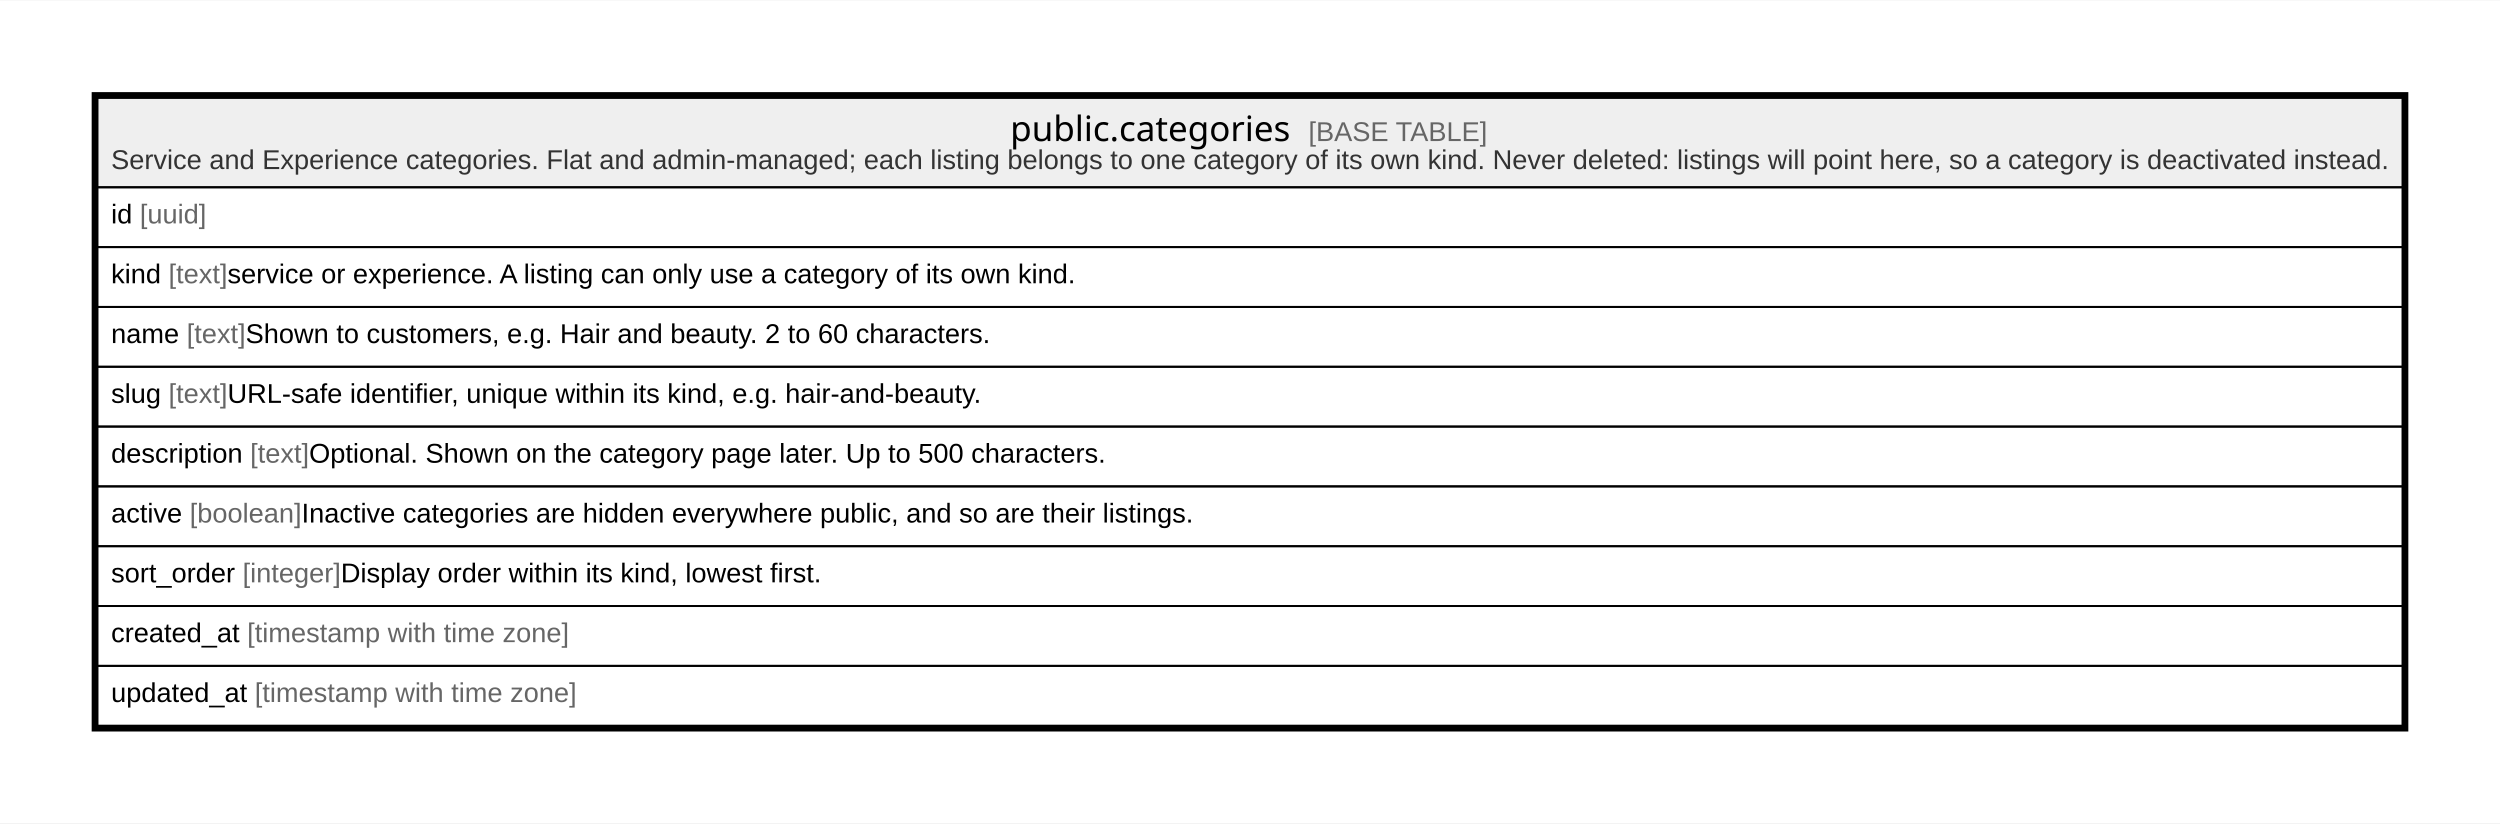
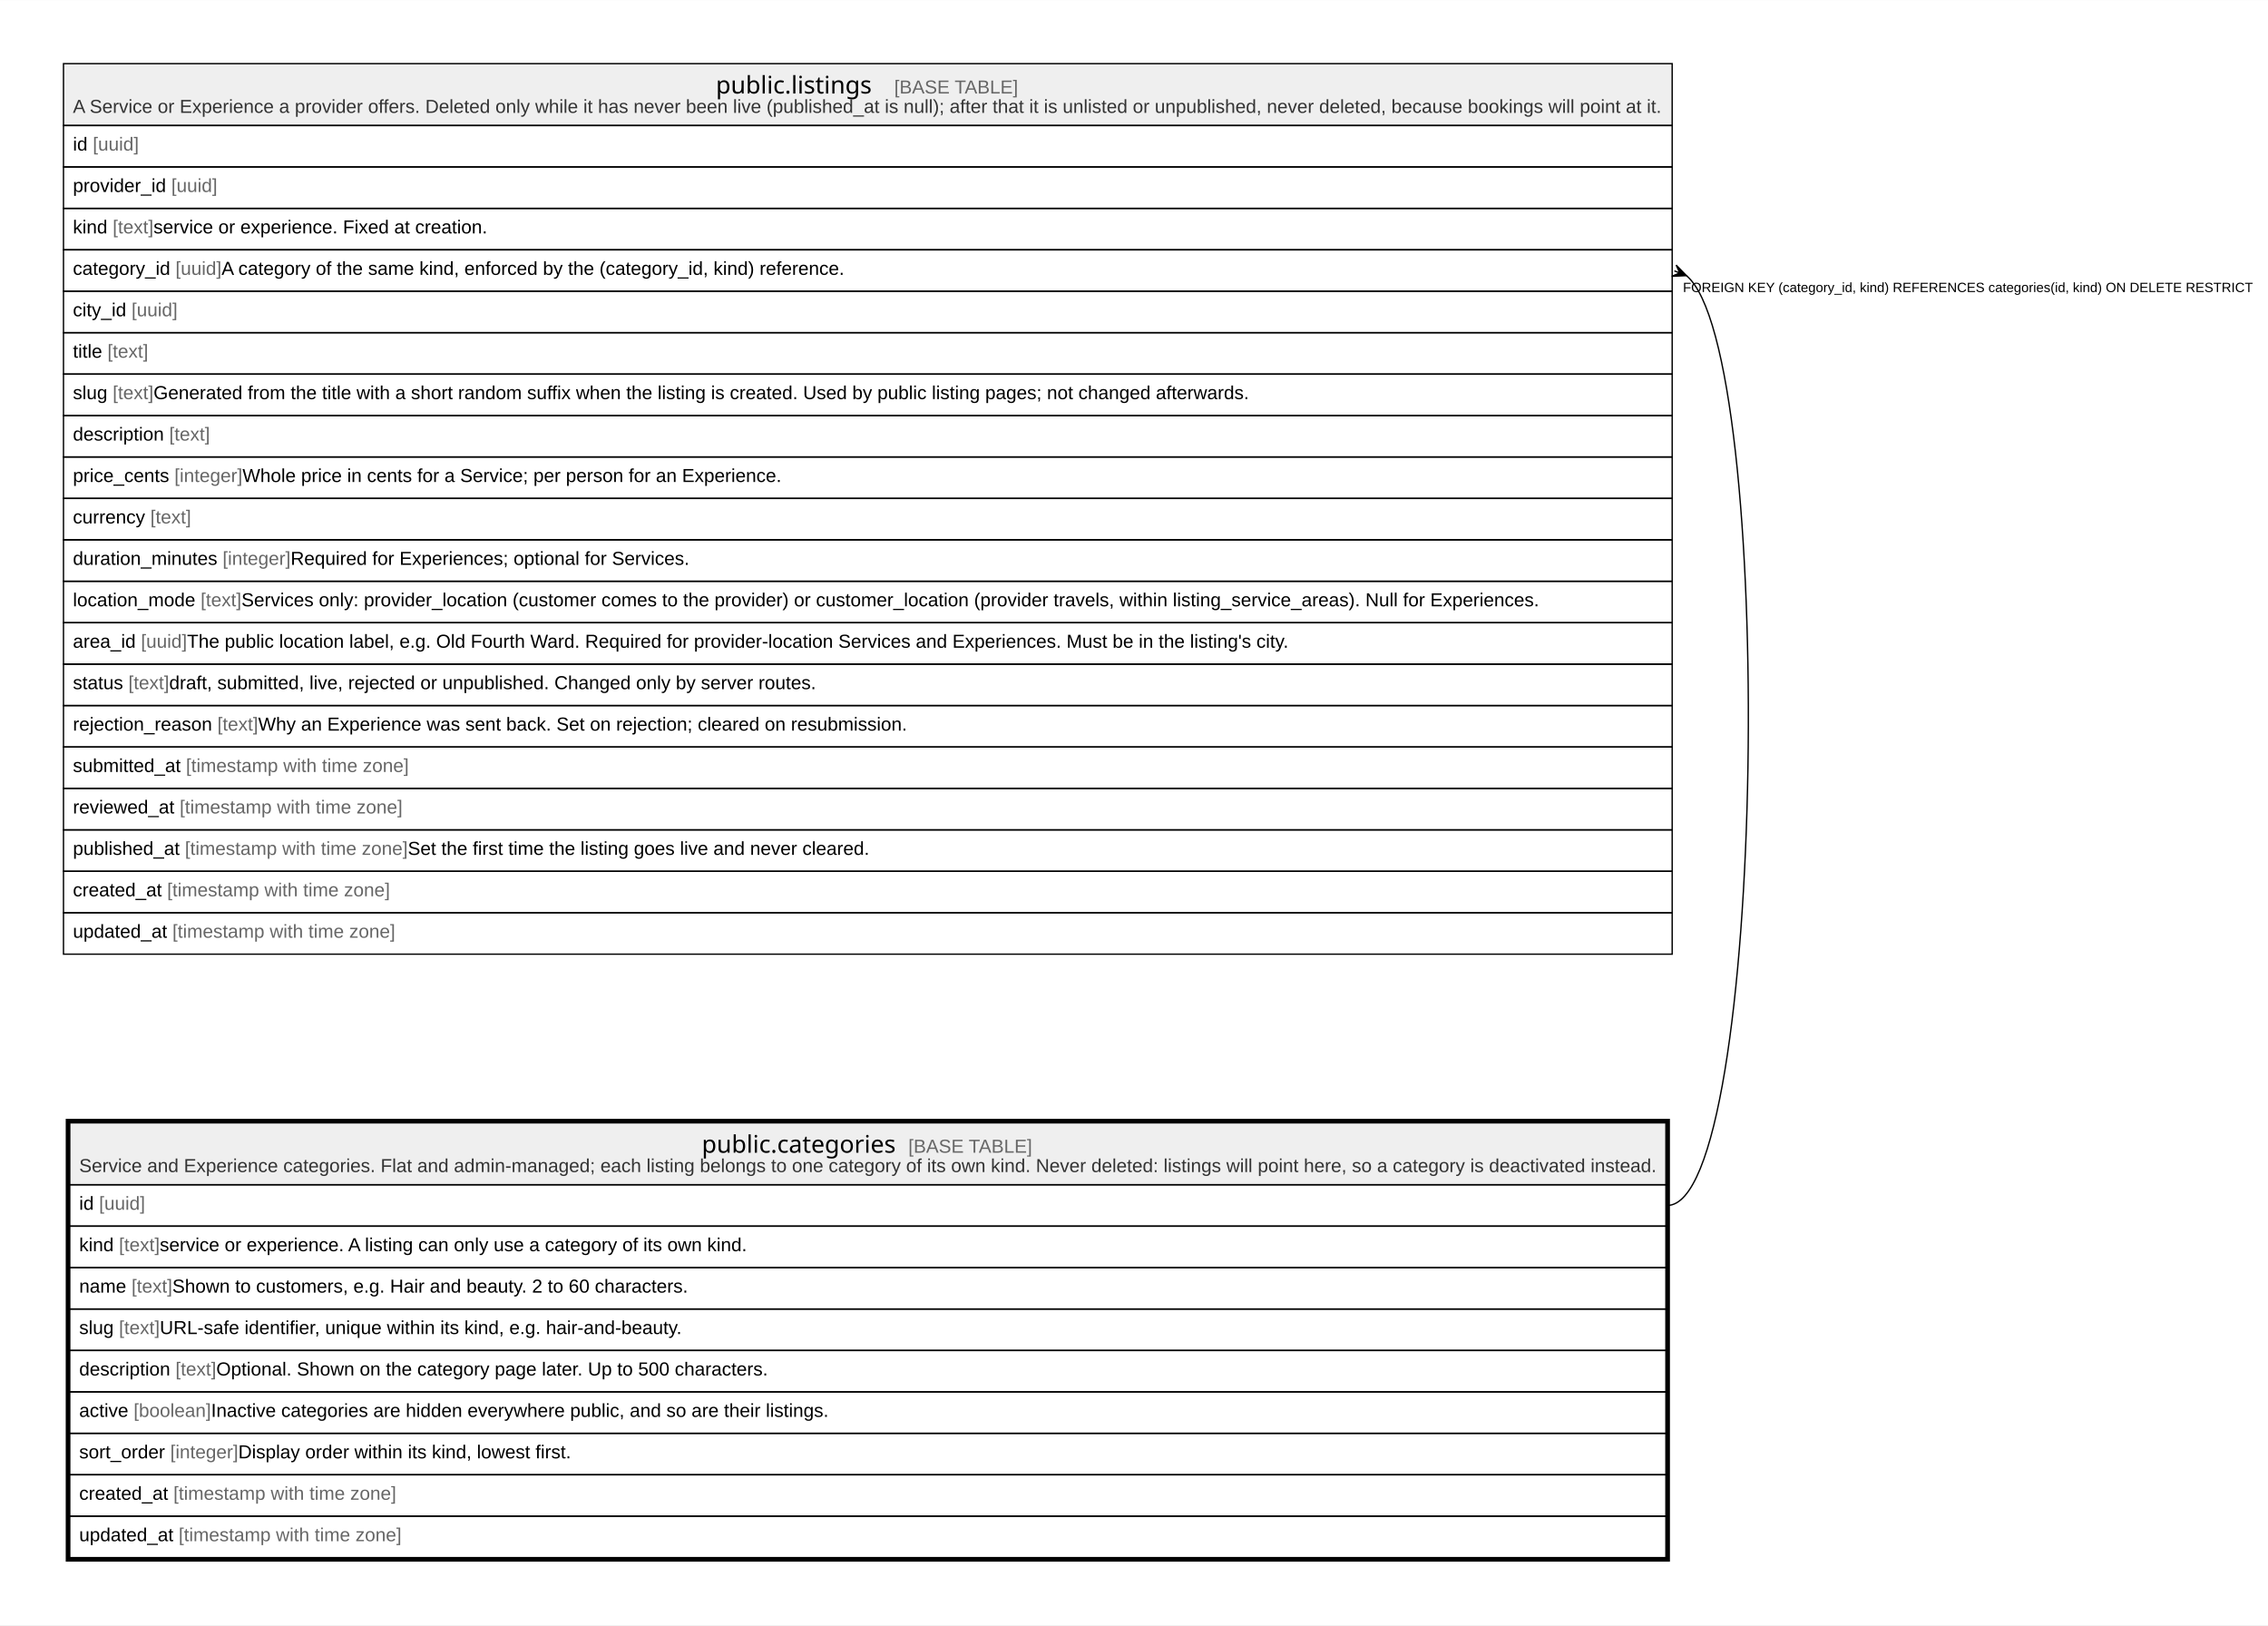
- <svg xmlns="http://www.w3.org/2000/svg" width="1287pt" height="424pt" viewBox="0.00 0.00 1287.17 423.60">
-   <g id="graph0" class="graph" transform="scale(1 1) rotate(0) translate(4 419.6)">
-     <polygon fill="white" stroke="none" points="-4,4 -4,-419.6 1283.17,-419.6 1283.17,4 -4,4" />
+ <svg xmlns="http://www.w3.org/2000/svg" width="1686pt" height="1208pt" viewBox="0.00 0.00 1686.31 1208.00">
+   <g id="graph0" class="graph" transform="scale(1 1) rotate(0) translate(4 1204)">
+     <polygon fill="white" stroke="none" points="-4,4 -4,-1204 1682.31,-1204 1682.31,4 -4,4" />
    <g id="node1" class="node">
-       <polygon fill="#efefef" stroke="none" points="46.2,-323.4 46.2,-369.4 1232.97,-369.4 1232.97,-323.4 46.2,-323.4" />
-       <polygon fill="none" stroke="black" points="46.2,-323.4 46.2,-369.4 1232.97,-369.4 1232.97,-323.4 46.2,-323.4" />
-       <text text-anchor="start" x="516.12" y="-347.2" font-family="Arial Bold" font-size="18.00">public.categories</text>
-       <text text-anchor="start" x="638.57" y="-347.2" font-family="Arial" font-size="14.00">    </text>
-       <text text-anchor="start" x="669.68" y="-347.2" font-family="Arial" font-size="14.00" fill="#666666">[BASE TABLE]</text>
-       <text text-anchor="start" x="53.2" y="-332.8" font-family="Arial" font-size="14.00" fill="#333333">Service and Experience categories. Flat and admin-managed; each listing belongs to one category of its own kind. Never deleted: listings will point here, so a category is deactivated instead.</text>
-       <polygon fill="none" stroke="black" points="46.2,-292.6 46.2,-323.4 1232.97,-323.4 1232.97,-292.6 46.2,-292.6" />
-       <text text-anchor="start" x="53.2" y="-304.8" font-family="Arial" font-size="14.00">id </text>
-       <text text-anchor="start" x="67.99" y="-304.8" font-family="Arial" font-size="14.00" fill="#666666">[uuid]</text>
-       <polygon fill="none" stroke="black" points="46.2,-261.8 46.2,-292.6 1232.97,-292.6 1232.97,-261.8 46.2,-261.8" />
-       <text text-anchor="start" x="53.2" y="-274" font-family="Arial" font-size="14.00">kind </text>
-       <text text-anchor="start" x="82.77" y="-274" font-family="Arial" font-size="14.00" fill="#666666">[text]</text>
-       <text text-anchor="start" x="113.12" y="-274" font-family="Arial" font-size="14.00"> service or experience. A listing can only use a category of its own kind.</text>
-       <polygon fill="none" stroke="black" points="46.2,-231 46.2,-261.8 1232.97,-261.8 1232.97,-231 46.2,-231" />
-       <text text-anchor="start" x="53.2" y="-243.2" font-family="Arial" font-size="14.00">name </text>
-       <text text-anchor="start" x="92.11" y="-243.2" font-family="Arial" font-size="14.00" fill="#666666">[text]</text>
-       <text text-anchor="start" x="122.45" y="-243.2" font-family="Arial" font-size="14.00"> Shown to customers, e.g. Hair and beauty. 2 to 60 characters.</text>
-       <polygon fill="none" stroke="black" points="46.2,-200.2 46.2,-231 1232.97,-231 1232.97,-200.2 46.2,-200.2" />
-       <text text-anchor="start" x="53.2" y="-212.4" font-family="Arial" font-size="14.00">slug </text>
-       <text text-anchor="start" x="82.77" y="-212.4" font-family="Arial" font-size="14.00" fill="#666666">[text]</text>
-       <text text-anchor="start" x="113.12" y="-212.4" font-family="Arial" font-size="14.00"> URL-safe identifier, unique within its kind, e.g. hair-and-beauty.</text>
-       <polygon fill="none" stroke="black" points="46.2,-169.4 46.2,-200.2 1232.97,-200.2 1232.97,-169.4 46.2,-169.4" />
-       <text text-anchor="start" x="53.2" y="-181.6" font-family="Arial" font-size="14.00">description </text>
-       <text text-anchor="start" x="124.79" y="-181.6" font-family="Arial" font-size="14.00" fill="#666666">[text]</text>
-       <text text-anchor="start" x="155.14" y="-181.6" font-family="Arial" font-size="14.00"> Optional. Shown on the category page later. Up to 500 characters.</text>
-       <polygon fill="none" stroke="black" points="46.2,-138.6 46.2,-169.4 1232.97,-169.4 1232.97,-138.6 46.2,-138.6" />
-       <text text-anchor="start" x="53.2" y="-150.8" font-family="Arial" font-size="14.00">active </text>
-       <text text-anchor="start" x="93.66" y="-150.8" font-family="Arial" font-size="14.00" fill="#666666">[boolean]</text>
-       <text text-anchor="start" x="151.27" y="-150.8" font-family="Arial" font-size="14.00"> Inactive categories are hidden everywhere public, and so are their listings.</text>
-       <polygon fill="none" stroke="black" points="46.2,-107.8 46.2,-138.6 1232.97,-138.6 1232.97,-107.8 46.2,-107.8" />
-       <text text-anchor="start" x="53.2" y="-120" font-family="Arial" font-size="14.00">sort_order </text>
-       <text text-anchor="start" x="120.9" y="-120" font-family="Arial" font-size="14.00" fill="#666666">[integer]</text>
-       <text text-anchor="start" x="171.48" y="-120" font-family="Arial" font-size="14.00"> Display order within its kind, lowest first.</text>
-       <polygon fill="none" stroke="black" points="46.2,-77 46.2,-107.8 1232.97,-107.8 1232.97,-77 46.2,-77" />
-       <text text-anchor="start" x="53.2" y="-89.2" font-family="Arial" font-size="14.00">created_at </text>
-       <text text-anchor="start" x="123.25" y="-89.2" font-family="Arial" font-size="14.00" fill="#666666">[timestamp with time zone]</text>
-       <polygon fill="none" stroke="black" points="46.2,-46.2 46.2,-77 1232.97,-77 1232.97,-46.2 46.2,-46.2" />
-       <text text-anchor="start" x="53.2" y="-58.4" font-family="Arial" font-size="14.00">updated_at </text>
-       <text text-anchor="start" x="127.16" y="-58.4" font-family="Arial" font-size="14.00" fill="#666666">[timestamp with time zone]</text>
-       <polygon fill="none" stroke="black" stroke-width="3" points="44.7,-44.7 44.7,-370.9 1234.47,-370.9 1234.47,-44.7 44.7,-44.7" />
+       <polygon fill="#efefef" stroke="none" points="47.87,-323.4 47.87,-369.4 1234.64,-369.4 1234.64,-323.4 47.87,-323.4" />
+       <polygon fill="none" stroke="black" points="47.87,-323.4 47.87,-369.4 1234.64,-369.4 1234.64,-323.4 47.87,-323.4" />
+       <text text-anchor="start" x="517.78" y="-347.2" font-family="Arial Bold" font-size="18.00">public.categories</text>
+       <text text-anchor="start" x="640.23" y="-347.2" font-family="Arial" font-size="14.00">    </text>
+       <text text-anchor="start" x="671.35" y="-347.2" font-family="Arial" font-size="14.00" fill="#666666">[BASE TABLE]</text>
+       <text text-anchor="start" x="54.87" y="-332.8" font-family="Arial" font-size="14.00" fill="#333333">Service and Experience categories. Flat and admin-managed; each listing belongs to one category of its own kind. Never deleted: listings will point here, so a category is deactivated instead.</text>
+       <polygon fill="none" stroke="black" points="47.87,-292.6 47.87,-323.4 1234.64,-323.4 1234.64,-292.6 47.87,-292.6" />
+       <text text-anchor="start" x="54.87" y="-304.8" font-family="Arial" font-size="14.00">id </text>
+       <text text-anchor="start" x="69.65" y="-304.8" font-family="Arial" font-size="14.00" fill="#666666">[uuid]</text>
+       <polygon fill="none" stroke="black" points="47.87,-261.8 47.87,-292.6 1234.64,-292.6 1234.64,-261.8 47.87,-261.8" />
+       <text text-anchor="start" x="54.87" y="-274" font-family="Arial" font-size="14.00">kind </text>
+       <text text-anchor="start" x="84.44" y="-274" font-family="Arial" font-size="14.00" fill="#666666">[text]</text>
+       <text text-anchor="start" x="114.78" y="-274" font-family="Arial" font-size="14.00"> service or experience. A listing can only use a category of its own kind.</text>
+       <polygon fill="none" stroke="black" points="47.87,-231 47.87,-261.8 1234.64,-261.8 1234.64,-231 47.87,-231" />
+       <text text-anchor="start" x="54.87" y="-243.2" font-family="Arial" font-size="14.00">name </text>
+       <text text-anchor="start" x="93.78" y="-243.2" font-family="Arial" font-size="14.00" fill="#666666">[text]</text>
+       <text text-anchor="start" x="124.12" y="-243.2" font-family="Arial" font-size="14.00"> Shown to customers, e.g. Hair and beauty. 2 to 60 characters.</text>
+       <polygon fill="none" stroke="black" points="47.87,-200.2 47.87,-231 1234.64,-231 1234.64,-200.2 47.87,-200.2" />
+       <text text-anchor="start" x="54.87" y="-212.4" font-family="Arial" font-size="14.00">slug </text>
+       <text text-anchor="start" x="84.44" y="-212.4" font-family="Arial" font-size="14.00" fill="#666666">[text]</text>
+       <text text-anchor="start" x="114.78" y="-212.4" font-family="Arial" font-size="14.00"> URL-safe identifier, unique within its kind, e.g. hair-and-beauty.</text>
+       <polygon fill="none" stroke="black" points="47.87,-169.4 47.87,-200.2 1234.64,-200.2 1234.64,-169.4 47.87,-169.4" />
+       <text text-anchor="start" x="54.87" y="-181.6" font-family="Arial" font-size="14.00">description </text>
+       <text text-anchor="start" x="126.46" y="-181.6" font-family="Arial" font-size="14.00" fill="#666666">[text]</text>
+       <text text-anchor="start" x="156.8" y="-181.6" font-family="Arial" font-size="14.00"> Optional. Shown on the category page later. Up to 500 characters.</text>
+       <polygon fill="none" stroke="black" points="47.87,-138.6 47.87,-169.4 1234.64,-169.4 1234.64,-138.6 47.87,-138.6" />
+       <text text-anchor="start" x="54.87" y="-150.8" font-family="Arial" font-size="14.00">active </text>
+       <text text-anchor="start" x="95.33" y="-150.8" font-family="Arial" font-size="14.00" fill="#666666">[boolean]</text>
+       <text text-anchor="start" x="152.93" y="-150.8" font-family="Arial" font-size="14.00"> Inactive categories are hidden everywhere public, and so are their listings.</text>
+       <polygon fill="none" stroke="black" points="47.87,-107.8 47.87,-138.6 1234.64,-138.6 1234.64,-107.8 47.87,-107.8" />
+       <text text-anchor="start" x="54.87" y="-120" font-family="Arial" font-size="14.00">sort_order </text>
+       <text text-anchor="start" x="122.56" y="-120" font-family="Arial" font-size="14.00" fill="#666666">[integer]</text>
+       <text text-anchor="start" x="173.15" y="-120" font-family="Arial" font-size="14.00"> Display order within its kind, lowest first.</text>
+       <polygon fill="none" stroke="black" points="47.87,-77 47.87,-107.8 1234.64,-107.8 1234.64,-77 47.87,-77" />
+       <text text-anchor="start" x="54.87" y="-89.2" font-family="Arial" font-size="14.00">created_at </text>
+       <text text-anchor="start" x="124.91" y="-89.2" font-family="Arial" font-size="14.00" fill="#666666">[timestamp with time zone]</text>
+       <polygon fill="none" stroke="black" points="47.87,-46.2 47.87,-77 1234.64,-77 1234.64,-46.2 47.87,-46.2" />
+       <text text-anchor="start" x="54.87" y="-58.4" font-family="Arial" font-size="14.00">updated_at </text>
+       <text text-anchor="start" x="128.82" y="-58.4" font-family="Arial" font-size="14.00" fill="#666666">[timestamp with time zone]</text>
+       <polygon fill="none" stroke="black" stroke-width="3" points="46.37,-44.7 46.37,-370.9 1236.14,-370.9 1236.14,-44.7 46.37,-44.7" />
+     </g>
+     <g id="node2" class="node">
+       <polygon fill="#efefef" stroke="none" points="43.2,-1110.8 43.2,-1156.8 1239.3,-1156.8 1239.3,-1110.8 43.2,-1110.8" />
+       <polygon fill="none" stroke="black" points="43.2,-1110.8 43.2,-1156.8 1239.3,-1156.8 1239.3,-1110.8 43.2,-1110.8" />
+       <text text-anchor="start" x="528.26" y="-1134.6" font-family="Arial Bold" font-size="18.00">public.listings</text>
+       <text text-anchor="start" x="629.76" y="-1134.6" font-family="Arial" font-size="14.00">    </text>
+       <text text-anchor="start" x="660.88" y="-1134.6" font-family="Arial" font-size="14.00" fill="#666666">[BASE TABLE]</text>
+       <text text-anchor="start" x="50.2" y="-1120.2" font-family="Arial" font-size="14.00" fill="#333333">A Service or Experience a provider offers. Deleted only while it has never been live (published_at is null); after that it is unlisted or unpublished, never deleted, because bookings will point at it.</text>
+       <polygon fill="none" stroke="black" points="43.2,-1080 43.2,-1110.8 1239.3,-1110.8 1239.3,-1080 43.2,-1080" />
+       <text text-anchor="start" x="50.2" y="-1092.2" font-family="Arial" font-size="14.00">id </text>
+       <text text-anchor="start" x="64.99" y="-1092.2" font-family="Arial" font-size="14.00" fill="#666666">[uuid]</text>
+       <polygon fill="none" stroke="black" points="43.2,-1049.2 43.2,-1080 1239.3,-1080 1239.3,-1049.2 43.2,-1049.2" />
+       <text text-anchor="start" x="50.2" y="-1061.4" font-family="Arial" font-size="14.00">provider_id </text>
+       <text text-anchor="start" x="123.35" y="-1061.4" font-family="Arial" font-size="14.00" fill="#666666">[uuid]</text>
+       <polygon fill="none" stroke="black" points="43.2,-1018.4 43.2,-1049.2 1239.3,-1049.2 1239.3,-1018.4 43.2,-1018.4" />
+       <text text-anchor="start" x="50.2" y="-1030.6" font-family="Arial" font-size="14.00">kind </text>
+       <text text-anchor="start" x="79.77" y="-1030.6" font-family="Arial" font-size="14.00" fill="#666666">[text]</text>
+       <text text-anchor="start" x="110.12" y="-1030.6" font-family="Arial" font-size="14.00"> service or experience. Fixed at creation.</text>
+       <polygon fill="none" stroke="black" points="43.2,-987.6 43.2,-1018.4 1239.3,-1018.4 1239.3,-987.6 43.2,-987.6" />
+       <text text-anchor="start" x="50.2" y="-999.8" font-family="Arial" font-size="14.00">category_id </text>
+       <text text-anchor="start" x="126.47" y="-999.8" font-family="Arial" font-size="14.00" fill="#666666">[uuid]</text>
+       <text text-anchor="start" x="160.72" y="-999.8" font-family="Arial" font-size="14.00"> A category of the same kind, enforced by the (category_id, kind) reference.</text>
+       <polygon fill="none" stroke="black" points="43.2,-956.8 43.2,-987.6 1239.3,-987.6 1239.3,-956.8 43.2,-956.8" />
+       <text text-anchor="start" x="50.2" y="-969" font-family="Arial" font-size="14.00">city_id </text>
+       <text text-anchor="start" x="93.77" y="-969" font-family="Arial" font-size="14.00" fill="#666666">[uuid]</text>
+       <polygon fill="none" stroke="black" points="43.2,-926 43.2,-956.8 1239.3,-956.8 1239.3,-926 43.2,-926" />
+       <text text-anchor="start" x="50.2" y="-938.2" font-family="Arial" font-size="14.00">title </text>
+       <text text-anchor="start" x="75.88" y="-938.2" font-family="Arial" font-size="14.00" fill="#666666">[text]</text>
+       <polygon fill="none" stroke="black" points="43.2,-895.2 43.2,-926 1239.3,-926 1239.3,-895.2 43.2,-895.2" />
+       <text text-anchor="start" x="50.2" y="-907.4" font-family="Arial" font-size="14.00">slug </text>
+       <text text-anchor="start" x="79.77" y="-907.4" font-family="Arial" font-size="14.00" fill="#666666">[text]</text>
+       <text text-anchor="start" x="110.12" y="-907.4" font-family="Arial" font-size="14.00"> Generated from the title with a short random suffix when the listing is created. Used by public listing pages; not changed afterwards.</text>
+       <polygon fill="none" stroke="black" points="43.2,-864.4 43.2,-895.2 1239.3,-895.2 1239.3,-864.4 43.2,-864.4" />
+       <text text-anchor="start" x="50.2" y="-876.6" font-family="Arial" font-size="14.00">description </text>
+       <text text-anchor="start" x="121.79" y="-876.6" font-family="Arial" font-size="14.00" fill="#666666">[text]</text>
+       <polygon fill="none" stroke="black" points="43.2,-833.6 43.2,-864.4 1239.3,-864.4 1239.3,-833.6 43.2,-833.6" />
+       <text text-anchor="start" x="50.2" y="-845.8" font-family="Arial" font-size="14.00">price_cents </text>
+       <text text-anchor="start" x="125.68" y="-845.8" font-family="Arial" font-size="14.00" fill="#666666">[integer]</text>
+       <text text-anchor="start" x="176.27" y="-845.8" font-family="Arial" font-size="14.00"> Whole price in cents for a Service; per person for an Experience.</text>
+       <polygon fill="none" stroke="black" points="43.2,-802.8 43.2,-833.6 1239.3,-833.6 1239.3,-802.8 43.2,-802.8" />
+       <text text-anchor="start" x="50.2" y="-815" font-family="Arial" font-size="14.00">currency </text>
+       <text text-anchor="start" x="107.77" y="-815" font-family="Arial" font-size="14.00" fill="#666666">[text]</text>
+       <polygon fill="none" stroke="black" points="43.2,-772 43.2,-802.8 1239.3,-802.8 1239.3,-772 43.2,-772" />
+       <text text-anchor="start" x="50.2" y="-784.2" font-family="Arial" font-size="14.00">duration_minutes </text>
+       <text text-anchor="start" x="161.49" y="-784.2" font-family="Arial" font-size="14.00" fill="#666666">[integer]</text>
+       <text text-anchor="start" x="212.08" y="-784.2" font-family="Arial" font-size="14.00"> Required for Experiences; optional for Services.</text>
+       <polygon fill="none" stroke="black" points="43.2,-741.2 43.2,-772 1239.3,-772 1239.3,-741.2 43.2,-741.2" />
+       <text text-anchor="start" x="50.2" y="-753.4" font-family="Arial" font-size="14.00">location_mode </text>
+       <text text-anchor="start" x="145.15" y="-753.4" font-family="Arial" font-size="14.00" fill="#666666">[text]</text>
+       <text text-anchor="start" x="175.5" y="-753.4" font-family="Arial" font-size="14.00"> Services only: provider_location (customer comes to the provider) or customer_location (provider travels, within listing_service_areas). Null for Experiences.</text>
+       <polygon fill="none" stroke="black" points="43.2,-710.4 43.2,-741.2 1239.3,-741.2 1239.3,-710.4 43.2,-710.4" />
+       <text text-anchor="start" x="50.2" y="-722.6" font-family="Arial" font-size="14.00">area_id </text>
+       <text text-anchor="start" x="100.79" y="-722.6" font-family="Arial" font-size="14.00" fill="#666666">[uuid]</text>
+       <text text-anchor="start" x="135.04" y="-722.6" font-family="Arial" font-size="14.00"> The public location label, e.g. Old Fourth Ward. Required for provider-location Services and Experiences. Must be in the listing's city.</text>
+       <polygon fill="none" stroke="black" points="43.2,-679.6 43.2,-710.4 1239.3,-710.4 1239.3,-679.6 43.2,-679.6" />
+       <text text-anchor="start" x="50.2" y="-691.8" font-family="Arial" font-size="14.00">status </text>
+       <text text-anchor="start" x="91.44" y="-691.8" font-family="Arial" font-size="14.00" fill="#666666">[text]</text>
+       <text text-anchor="start" x="121.79" y="-691.8" font-family="Arial" font-size="14.00"> draft, submitted, live, rejected or unpublished. Changed only by server routes.</text>
+       <polygon fill="none" stroke="black" points="43.2,-648.8 43.2,-679.6 1239.3,-679.6 1239.3,-648.8 43.2,-648.8" />
+       <text text-anchor="start" x="50.2" y="-661" font-family="Arial" font-size="14.00">rejection_reason </text>
+       <text text-anchor="start" x="157.6" y="-661" font-family="Arial" font-size="14.00" fill="#666666">[text]</text>
+       <text text-anchor="start" x="187.94" y="-661" font-family="Arial" font-size="14.00"> Why an Experience was sent back. Set on rejection; cleared on resubmission.</text>
+       <polygon fill="none" stroke="black" points="43.2,-618 43.2,-648.8 1239.3,-648.8 1239.3,-618 43.2,-618" />
+       <text text-anchor="start" x="50.2" y="-630.2" font-family="Arial" font-size="14.00">submitted_at </text>
+       <text text-anchor="start" x="134.25" y="-630.2" font-family="Arial" font-size="14.00" fill="#666666">[timestamp with time zone]</text>
+       <polygon fill="none" stroke="black" points="43.2,-587.2 43.2,-618 1239.3,-618 1239.3,-587.2 43.2,-587.2" />
+       <text text-anchor="start" x="50.2" y="-599.4" font-family="Arial" font-size="14.00">reviewed_at </text>
+       <text text-anchor="start" x="129.58" y="-599.4" font-family="Arial" font-size="14.00" fill="#666666">[timestamp with time zone]</text>
+       <polygon fill="none" stroke="black" points="43.2,-556.4 43.2,-587.2 1239.3,-587.2 1239.3,-556.4 43.2,-556.4" />
+       <text text-anchor="start" x="50.2" y="-568.6" font-family="Arial" font-size="14.00">published_at </text>
+       <text text-anchor="start" x="133.49" y="-568.6" font-family="Arial" font-size="14.00" fill="#666666">[timestamp with time zone]</text>
+       <text text-anchor="start" x="299.21" y="-568.6" font-family="Arial" font-size="14.00"> Set the first time the listing goes live and never cleared.</text>
+       <polygon fill="none" stroke="black" points="43.2,-525.6 43.2,-556.4 1239.3,-556.4 1239.3,-525.6 43.2,-525.6" />
+       <text text-anchor="start" x="50.2" y="-537.8" font-family="Arial" font-size="14.00">created_at </text>
+       <text text-anchor="start" x="120.25" y="-537.8" font-family="Arial" font-size="14.00" fill="#666666">[timestamp with time zone]</text>
+       <polygon fill="none" stroke="black" points="43.2,-494.8 43.2,-525.6 1239.3,-525.6 1239.3,-494.8 43.2,-494.8" />
+       <text text-anchor="start" x="50.2" y="-507" font-family="Arial" font-size="14.00">updated_at </text>
+       <text text-anchor="start" x="124.16" y="-507" font-family="Arial" font-size="14.00" fill="#666666">[timestamp with time zone]</text>
+     </g>
+     <g id="edge1" class="edge">
+       <path fill="none" stroke="black" d="M1249.81,-999.26C1316.99,-944.56 1309.54,-308 1235.64,-308" />
+       <polygon fill="black" stroke="black" points="1249.92,-999.22 1238.97,-998.69 1244.96,-1001.17 1240.93,-1002.76 1240.93,-1002.76 1240.93,-1002.76 1244.96,-1001.17 1242.26,-1007.06 1249.92,-999.22" />
+       <text text-anchor="start" x="1247.3" y="-987" font-family="Arial" font-size="10.00">FOREIGN KEY (category_id, kind) REFERENCES categories(id, kind) ON DELETE RESTRICT</text>
    </g>
  </g>
</svg>
